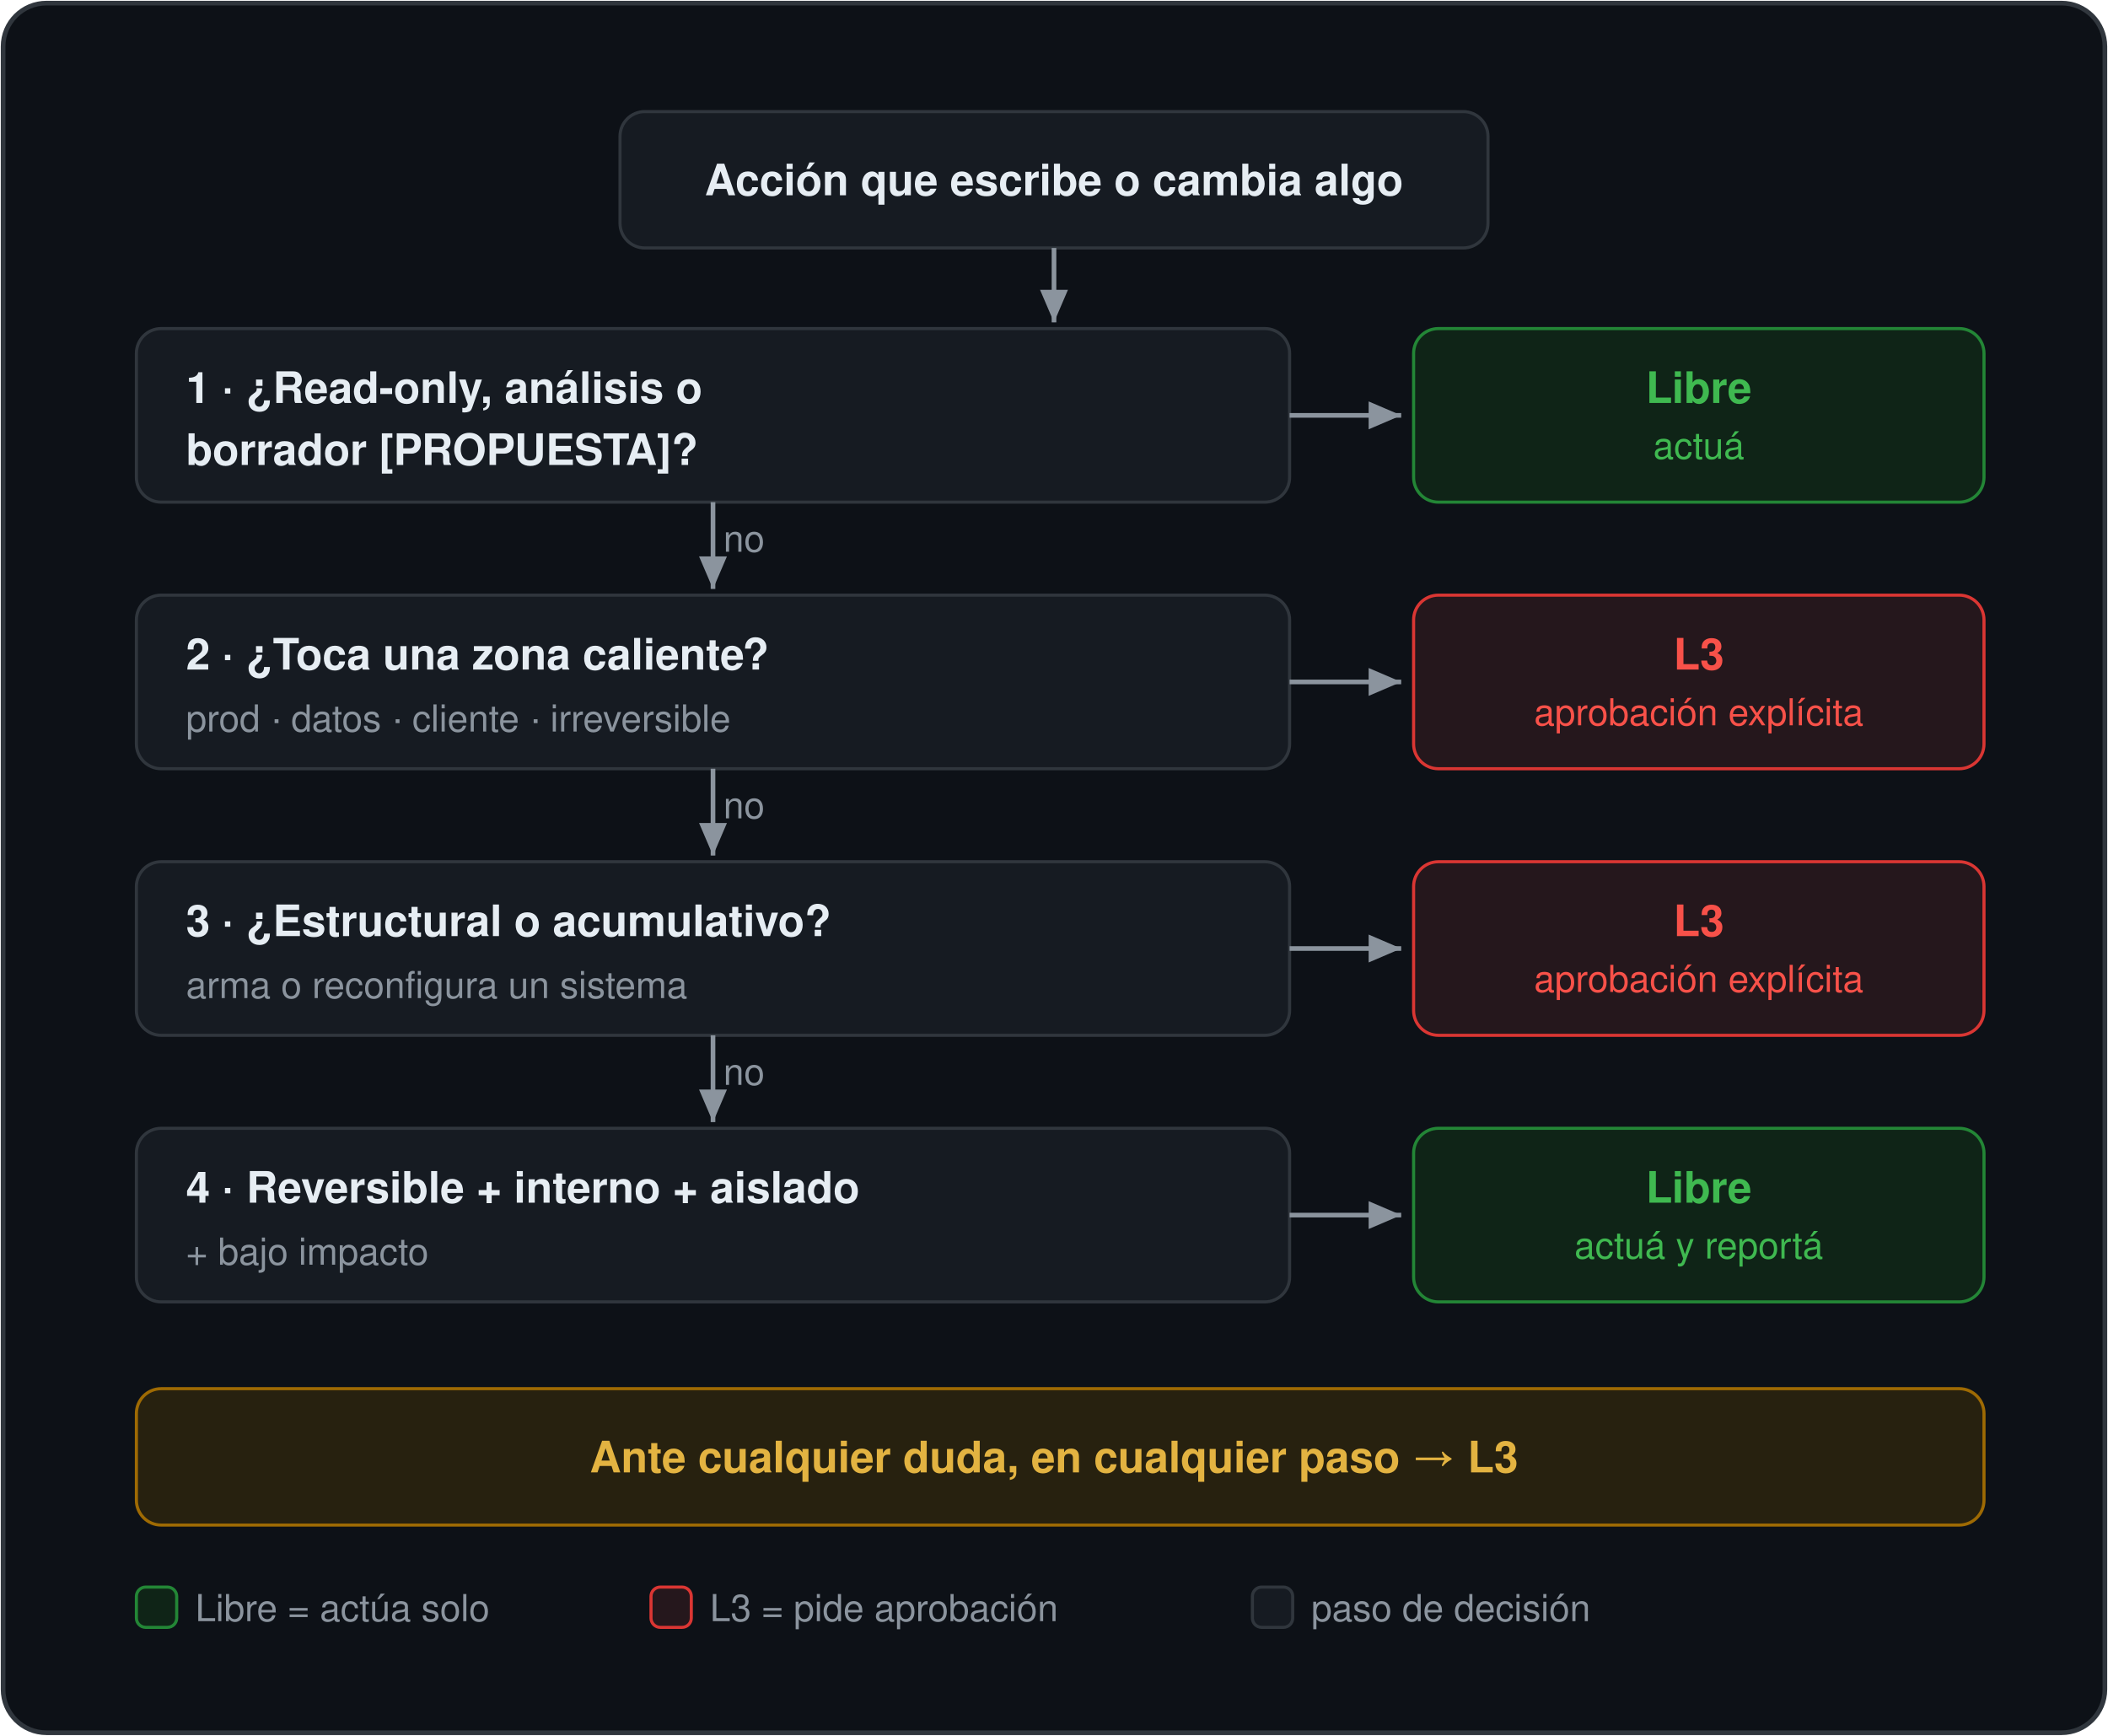
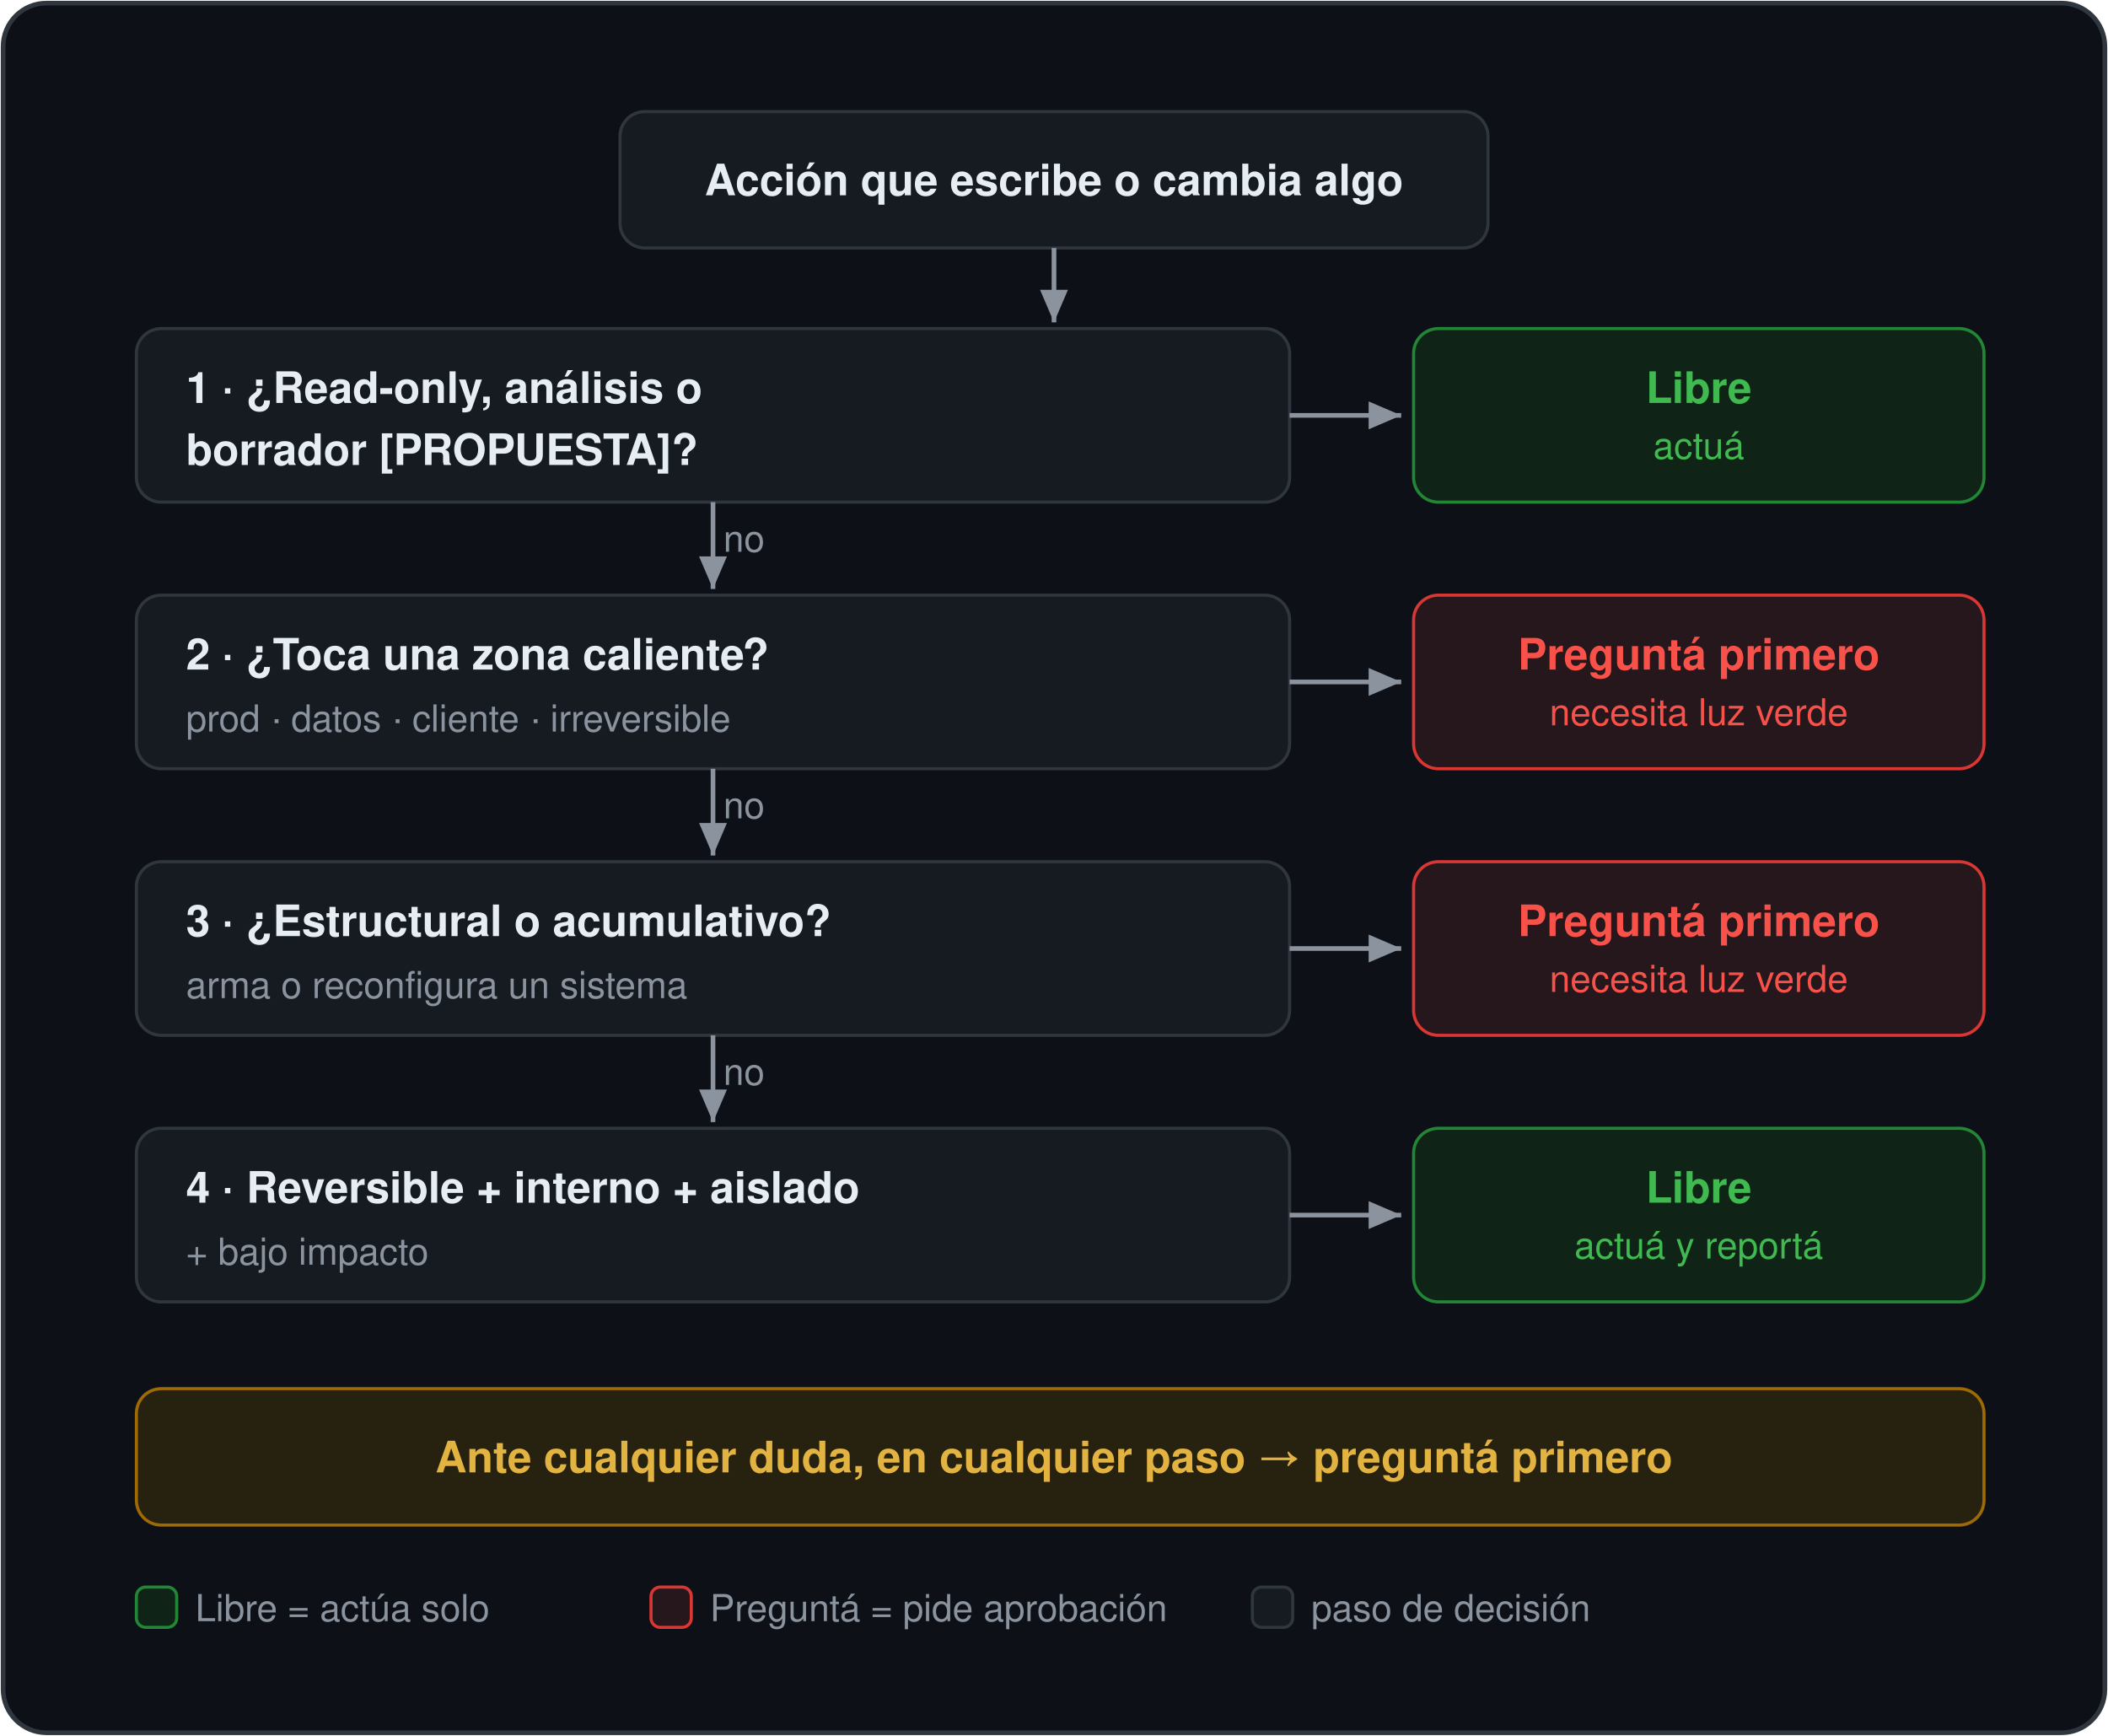
- <svg xmlns="http://www.w3.org/2000/svg" width="680" height="560" viewBox="0 0 680 560" font-family="-apple-system, BlinkMacSystemFont, Segoe UI, Helvetica, Arial, sans-serif" role="img" aria-label="Modelo de autorización de Keel Skills: un test de cuatro pasos que decide si el agente actúa solo o necesita aprobación explícita L3">
+ <svg xmlns="http://www.w3.org/2000/svg" width="680" height="560" viewBox="0 0 680 560" font-family="-apple-system, BlinkMacSystemFont, Segoe UI, Helvetica, Arial, sans-serif" role="img" aria-label="Modelo de permisos de Keel Skills: un chequeo de cuatro pasos que decide si el agente actúa solo o necesita una luz verde (aprobación explícita)">
  <defs>
    <marker id="ah" markerWidth="9" markerHeight="9" refX="7" refY="3" orient="auto">
      <path d="M0,0 L7,3 L0,6 Z" fill="#8b949e" />
    </marker>
  </defs>
  <rect x="1" y="1" width="678" height="558" rx="14" fill="#0d1117" stroke="#30363d" stroke-width="1.5" />
  <rect x="200" y="36" width="280" height="44" rx="8" fill="#161b22" stroke="#30363d" />
  <text x="340" y="63" text-anchor="middle" font-size="14" font-weight="600" fill="#e6edf3">Acción que escribe o cambia algo</text>
  <line x1="340" y1="80" x2="340" y2="104" stroke="#8b949e" stroke-width="1.5" marker-end="url(#ah)" />
  <rect x="44" y="106" width="372" height="56" rx="8" fill="#161b22" stroke="#30363d" />
  <text x="60" y="130" font-size="14" font-weight="600" fill="#e6edf3">1 · ¿Read-only, análisis o</text>
  <text x="60" y="150" font-size="14" font-weight="600" fill="#e6edf3">borrador [PROPUESTA]?</text>
  <line x1="416" y1="134" x2="452" y2="134" stroke="#8b949e" stroke-width="1.5" marker-end="url(#ah)" />
  <rect x="456" y="106" width="184" height="56" rx="8" fill="#0f2417" stroke="#238636" />
  <text x="548" y="130" text-anchor="middle" font-size="14" font-weight="700" fill="#3fb950">Libre</text>
  <text x="548" y="148" text-anchor="middle" font-size="12" fill="#3fb950">actuá</text>
  <text x="240" y="178" text-anchor="middle" font-size="12" fill="#8b949e">no</text>
  <line x1="230" y1="162" x2="230" y2="190" stroke="#8b949e" stroke-width="1.5" marker-end="url(#ah)" />
  <rect x="44" y="192" width="372" height="56" rx="8" fill="#161b22" stroke="#30363d" />
  <text x="60" y="216" font-size="14" font-weight="600" fill="#e6edf3">2 · ¿Toca una zona caliente?</text>
  <text x="60" y="236" font-size="12" fill="#8b949e">prod · datos · cliente · irreversible</text>
  <line x1="416" y1="220" x2="452" y2="220" stroke="#8b949e" stroke-width="1.5" marker-end="url(#ah)" />
  <rect x="456" y="192" width="184" height="56" rx="8" fill="#25171c" stroke="#da3633" />
-   <text x="548" y="216" text-anchor="middle" font-size="14" font-weight="700" fill="#f85149">L3</text>
-   <text x="548" y="234" text-anchor="middle" font-size="12" fill="#f85149">aprobación explícita</text>
+   <text x="548" y="216" text-anchor="middle" font-size="14" font-weight="700" fill="#f85149">Preguntá primero</text>
+   <text x="548" y="234" text-anchor="middle" font-size="12" fill="#f85149">necesita luz verde</text>
  <text x="240" y="264" text-anchor="middle" font-size="12" fill="#8b949e">no</text>
  <line x1="230" y1="248" x2="230" y2="276" stroke="#8b949e" stroke-width="1.5" marker-end="url(#ah)" />
  <rect x="44" y="278" width="372" height="56" rx="8" fill="#161b22" stroke="#30363d" />
  <text x="60" y="302" font-size="14" font-weight="600" fill="#e6edf3">3 · ¿Estructural o acumulativo?</text>
  <text x="60" y="322" font-size="12" fill="#8b949e">arma o reconfigura un sistema</text>
  <line x1="416" y1="306" x2="452" y2="306" stroke="#8b949e" stroke-width="1.5" marker-end="url(#ah)" />
  <rect x="456" y="278" width="184" height="56" rx="8" fill="#25171c" stroke="#da3633" />
-   <text x="548" y="302" text-anchor="middle" font-size="14" font-weight="700" fill="#f85149">L3</text>
-   <text x="548" y="320" text-anchor="middle" font-size="12" fill="#f85149">aprobación explícita</text>
+   <text x="548" y="302" text-anchor="middle" font-size="14" font-weight="700" fill="#f85149">Preguntá primero</text>
+   <text x="548" y="320" text-anchor="middle" font-size="12" fill="#f85149">necesita luz verde</text>
  <text x="240" y="350" text-anchor="middle" font-size="12" fill="#8b949e">no</text>
  <line x1="230" y1="334" x2="230" y2="362" stroke="#8b949e" stroke-width="1.5" marker-end="url(#ah)" />
  <rect x="44" y="364" width="372" height="56" rx="8" fill="#161b22" stroke="#30363d" />
  <text x="60" y="388" font-size="14" font-weight="600" fill="#e6edf3">4 · Reversible + interno + aislado</text>
  <text x="60" y="408" font-size="12" fill="#8b949e">+ bajo impacto</text>
  <line x1="416" y1="392" x2="452" y2="392" stroke="#8b949e" stroke-width="1.5" marker-end="url(#ah)" />
  <rect x="456" y="364" width="184" height="56" rx="8" fill="#0f2417" stroke="#238636" />
  <text x="548" y="388" text-anchor="middle" font-size="14" font-weight="700" fill="#3fb950">Libre</text>
  <text x="548" y="406" text-anchor="middle" font-size="12" fill="#3fb950">actuá y reportá</text>
  <rect x="44" y="448" width="596" height="44" rx="8" fill="#27210f" stroke="#9e6a03" />
-   <text x="340" y="475" text-anchor="middle" font-size="14" font-weight="600" fill="#e3b341">Ante cualquier duda, en cualquier paso → L3</text>
+   <text x="340" y="475" text-anchor="middle" font-size="14" font-weight="600" fill="#e3b341">Ante cualquier duda, en cualquier paso → preguntá primero</text>
  <rect x="44" y="512" width="13" height="13" rx="3" fill="#0f2417" stroke="#238636" />
  <text x="63" y="523" font-size="12" fill="#8b949e">Libre = actúa solo</text>
  <rect x="210" y="512" width="13" height="13" rx="3" fill="#25171c" stroke="#da3633" />
-   <text x="229" y="523" font-size="12" fill="#8b949e">L3 = pide aprobación</text>
+   <text x="229" y="523" font-size="12" fill="#8b949e">Preguntá = pide aprobación</text>
  <rect x="404" y="512" width="13" height="13" rx="3" fill="#161b22" stroke="#30363d" />
  <text x="423" y="523" font-size="12" fill="#8b949e">paso de decisión</text>
</svg>
